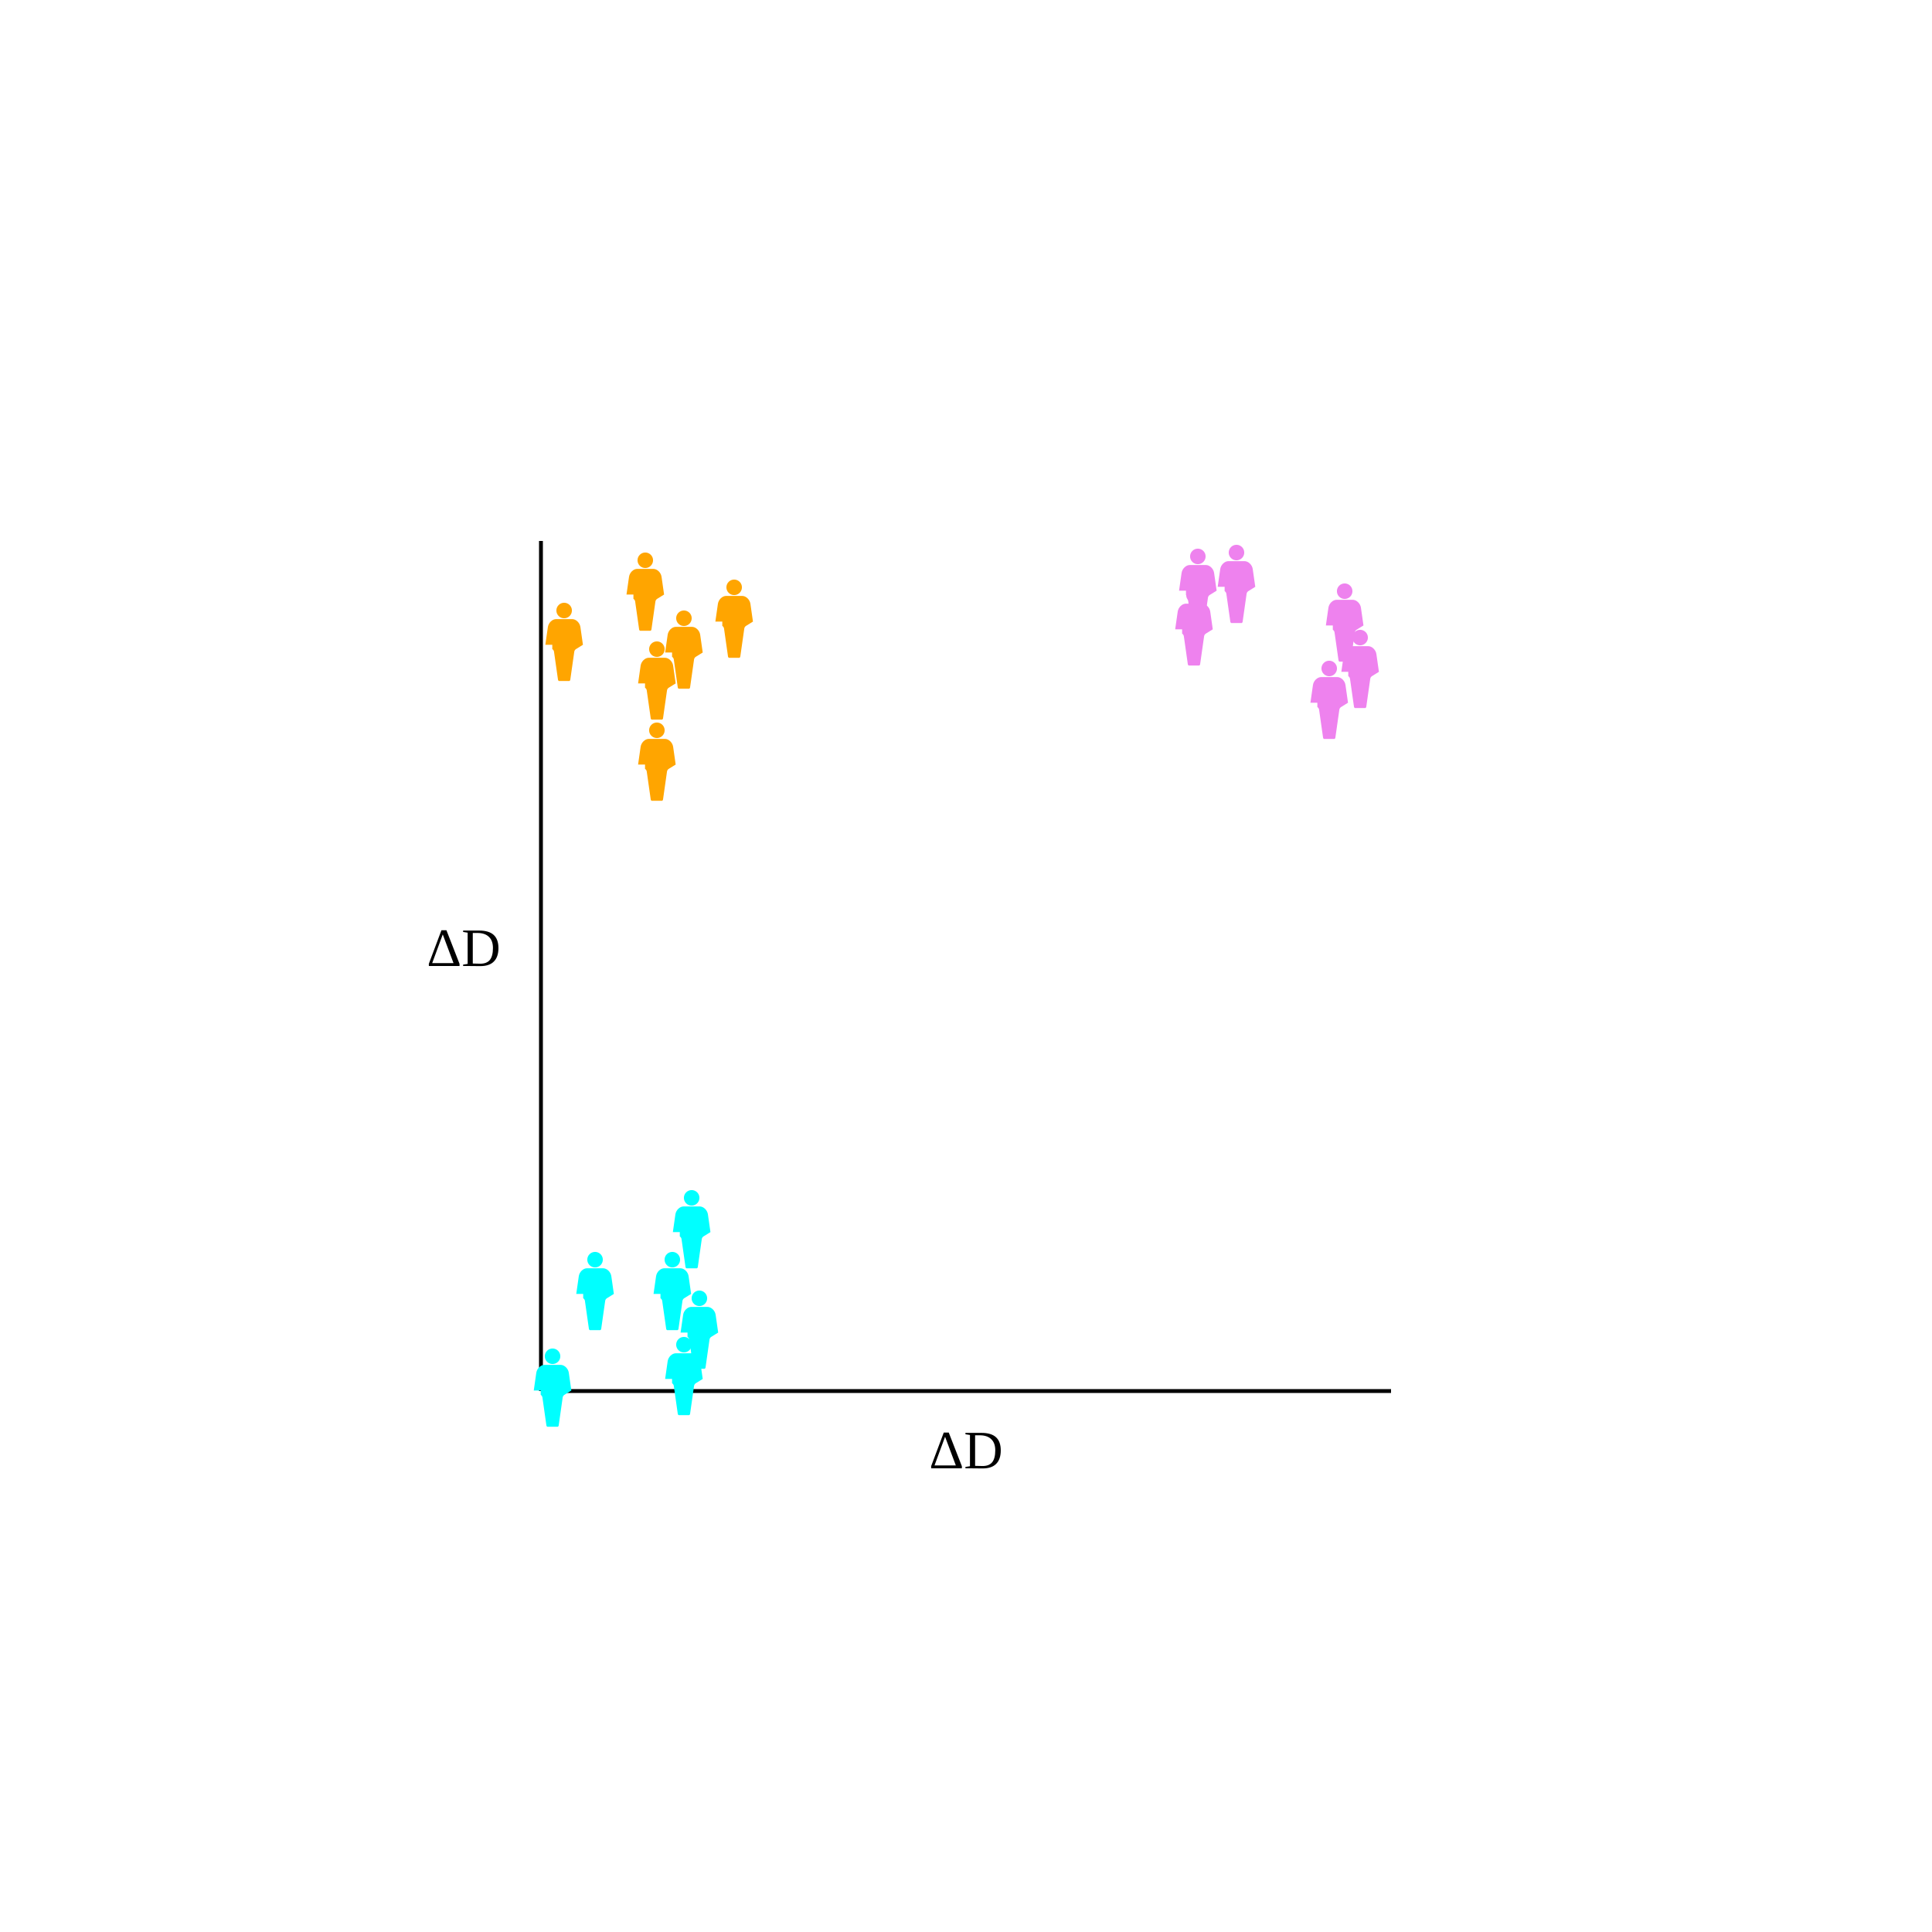
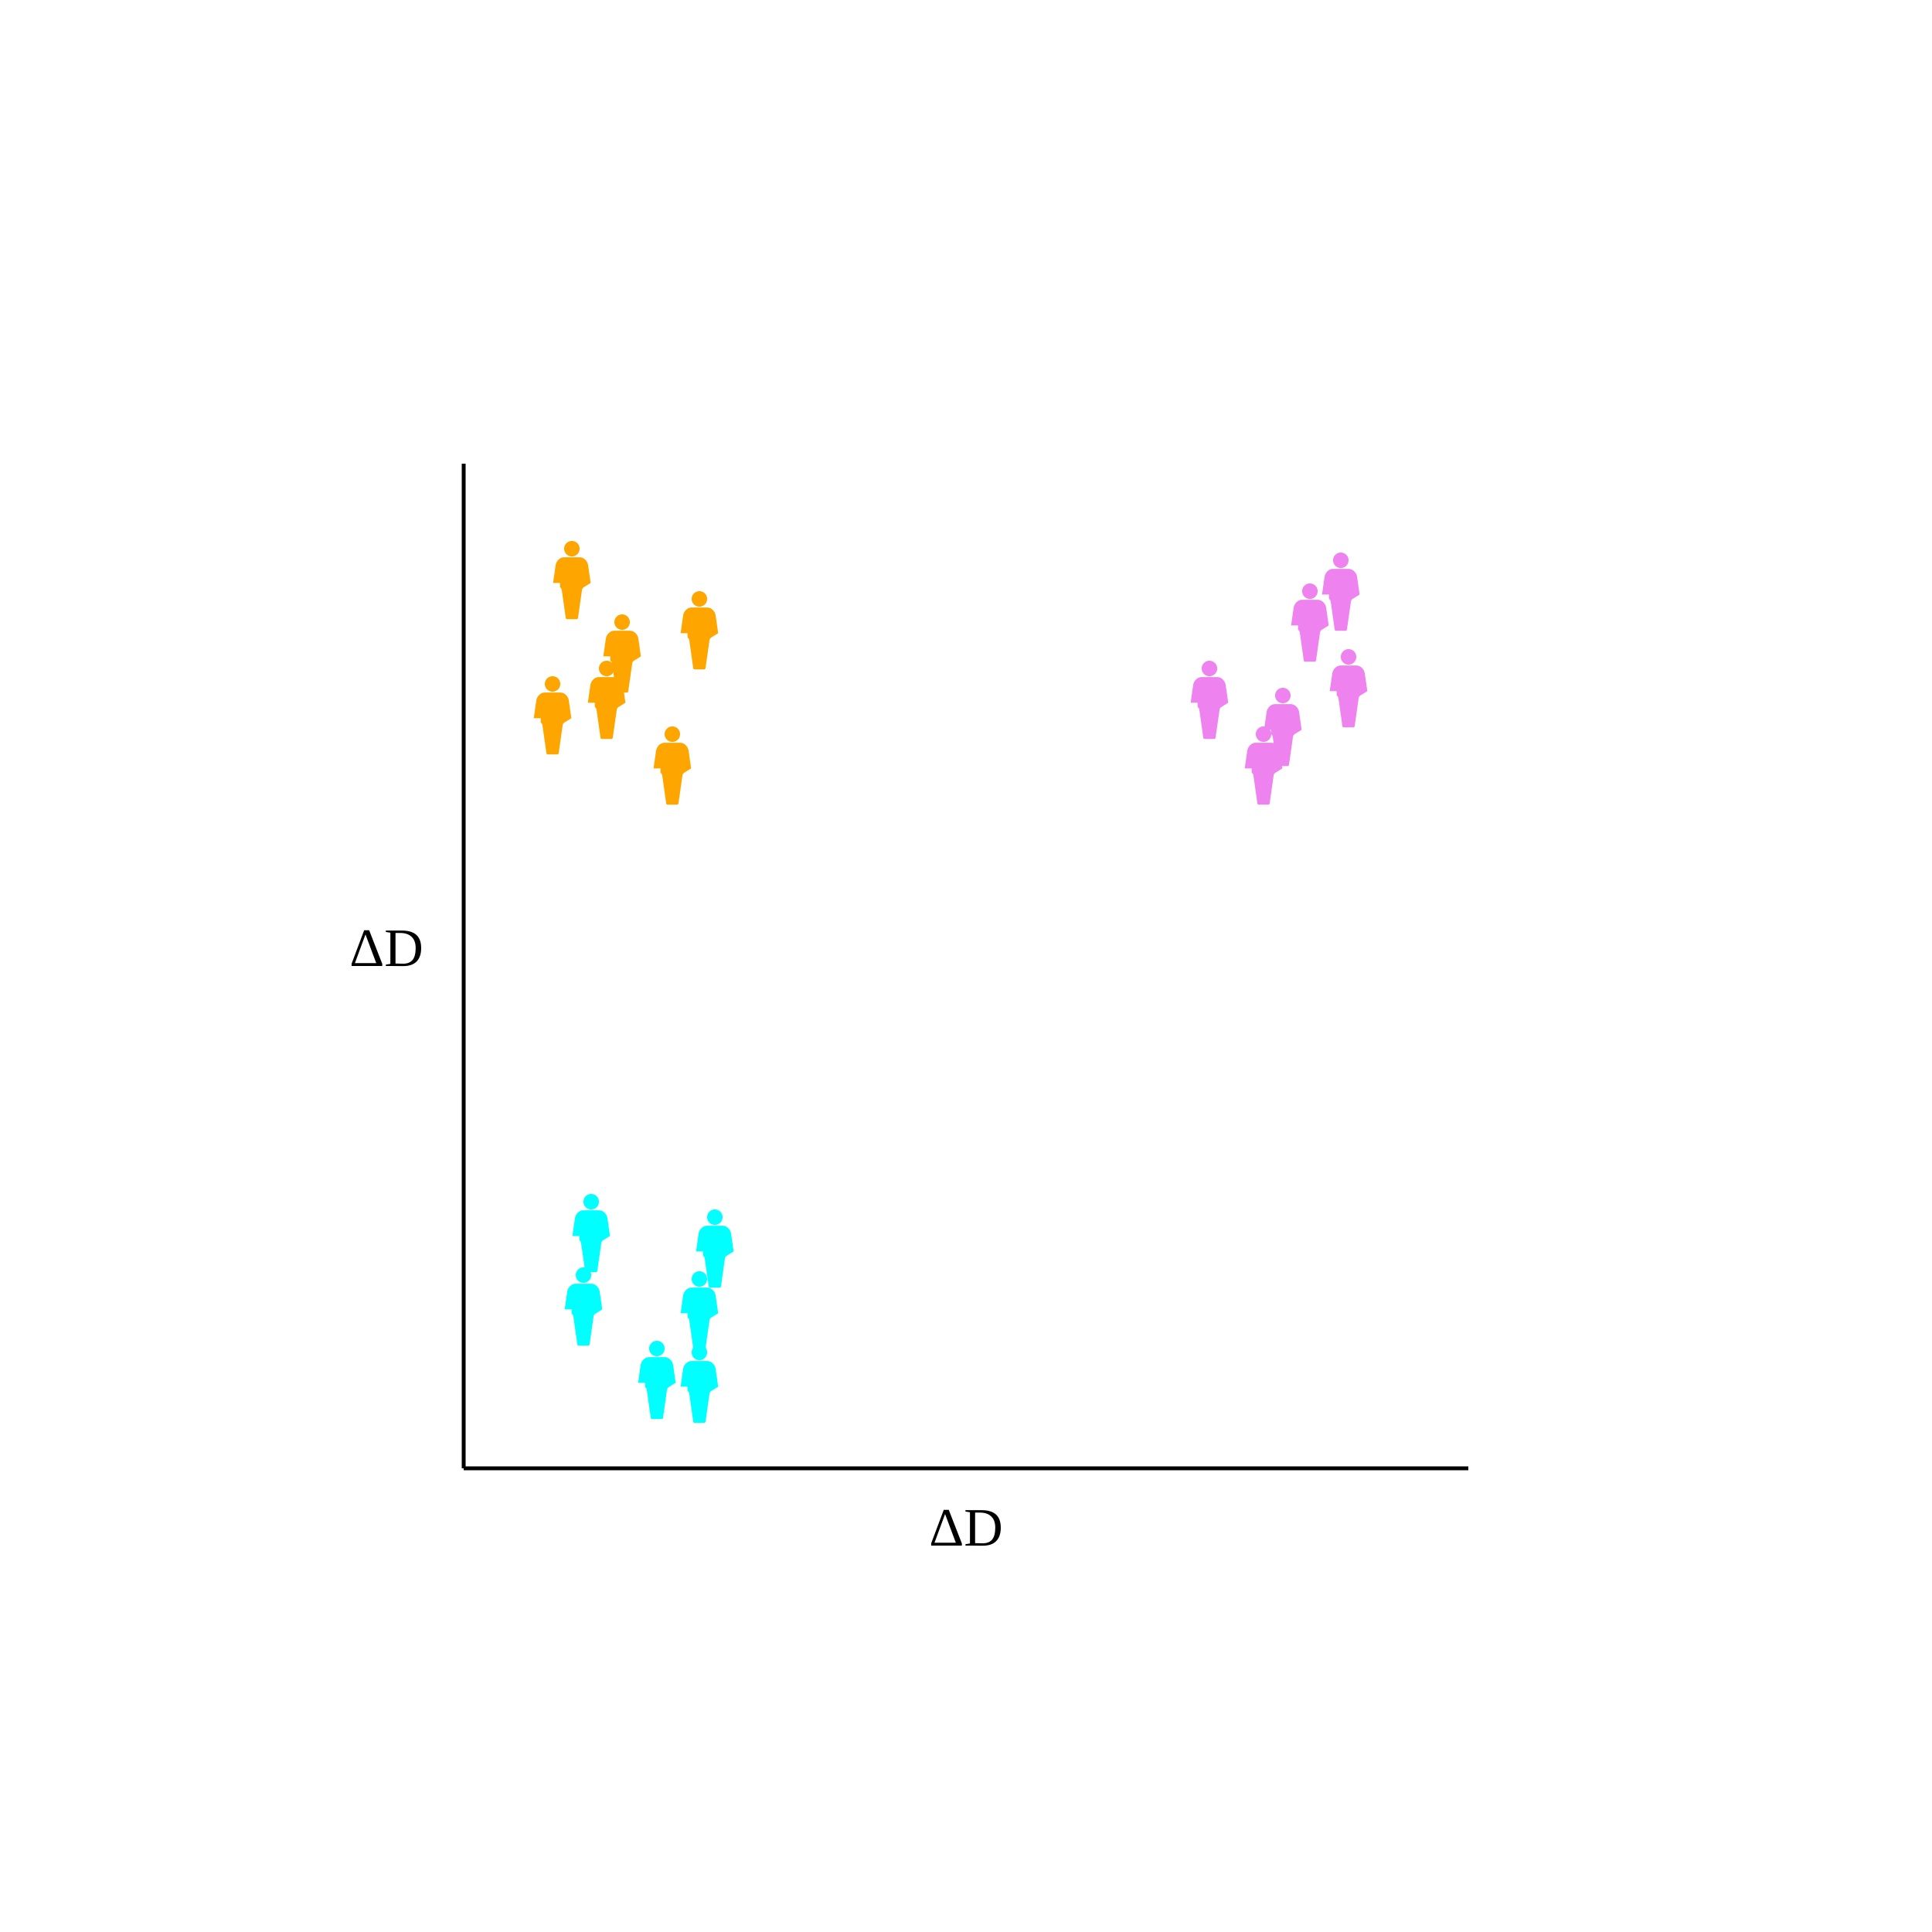
<svg xmlns="http://www.w3.org/2000/svg" baseProfile="full" height="500" version="1.1" width="500">
  <defs />
-   <line stroke="black" stroke-width="1" x1="140" x2="360" y1="360" y2="360" />
-   <line stroke="black" stroke-width="1" x1="140" x2="140" y1="360" y2="140" />
-   <text fill="black" font-size="14" text-anchor="middle" x="250.0" y="380">ΔD</text>
-   <text fill="black" font-size="14" text-anchor="middle" x="120" y="250.0">ΔD</text>
-   <g fill="orange" transform="translate(162.2963,153.0) scale(0.1)">
+   <line stroke="black" stroke-width="1" x1="120" x2="380" y1="380" y2="380" />
+   <line stroke="black" stroke-width="1" x1="120" x2="120" y1="380" y2="120" />
+   <text fill="black" font-size="14" text-anchor="middle" x="250.0" y="400">ΔD</text>
+   <text fill="black" font-size="14" text-anchor="middle" x="100" y="250.0">ΔD</text>
+   <g fill="orange" transform="translate(159.2963,183.0) scale(0.1)">
    <circle cx="147.037" cy="70.0" r="20.104" />
    <path d="M98.402,158.679 L104.963,112.661 C106.644,101.598 116.398,92.253 126.261,92.253 L167.816,92.253 C177.678,92.253 187.431,101.599 189.099,112.573 L195.672,158.678 L177.719,169.823 C175.284,171.335 173.645,173.846 173.241,176.681 L162.941,249.059 C162.936,249.096 162.93,249.134 162.925,249.171 C162.682,251.034 161.026,252.397 160.255,252.397 L133.818,252.397 C133.047,252.397 131.39,251.035 131.147,249.171 C131.142,249.134 131.136,249.096 131.131,249.059 L120.829,176.681 C120.426,173.845 118.786,171.334 116.352,169.823 V158.679 Z" />
  </g>
-   <g fill="violet" transform="translate(333.2963,146.0) scale(0.1)">
+   <g fill="violet" transform="translate(317.2963,173.0) scale(0.1)">
    <circle cx="147.037" cy="70.0" r="20.104" />
    <path d="M98.402,158.679 L104.963,112.661 C106.644,101.598 116.398,92.253 126.261,92.253 L167.816,92.253 C177.678,92.253 187.431,101.599 189.099,112.573 L195.672,158.678 L177.719,169.823 C175.284,171.335 173.645,173.846 173.241,176.681 L162.941,249.059 C162.936,249.096 162.93,249.134 162.925,249.171 C162.682,251.034 161.026,252.397 160.255,252.397 L133.818,252.397 C133.047,252.397 131.39,251.035 131.147,249.171 C131.142,249.134 131.136,249.096 131.131,249.059 L120.829,176.681 C120.426,173.845 118.786,171.334 116.352,169.823 V158.679 Z" />
  </g>
-   <g fill="cyan" transform="translate(162.2963,341.0) scale(0.1)">
+   <g fill="cyan" transform="translate(166.2963,343.0) scale(0.1)">
    <circle cx="147.037" cy="70.0" r="20.104" />
    <path d="M98.402,158.679 L104.963,112.661 C106.644,101.598 116.398,92.253 126.261,92.253 L167.816,92.253 C177.678,92.253 187.431,101.599 189.099,112.573 L195.672,158.678 L177.719,169.823 C175.284,171.335 173.645,173.846 173.241,176.681 L162.941,249.059 C162.936,249.096 162.93,249.134 162.925,249.171 C162.682,251.034 161.026,252.397 160.255,252.397 L133.818,252.397 C133.047,252.397 131.39,251.035 131.147,249.171 C131.142,249.134 131.136,249.096 131.131,249.059 L120.829,176.681 C120.426,173.845 118.786,171.334 116.352,169.823 V158.679 Z" />
  </g>
-   <g fill="orange" transform="translate(155.2963,161.0) scale(0.1)">
+   <g fill="orange" transform="translate(142.2963,166.0) scale(0.1)">
    <circle cx="147.037" cy="70.0" r="20.104" />
    <path d="M98.402,158.679 L104.963,112.661 C106.644,101.598 116.398,92.253 126.261,92.253 L167.816,92.253 C177.678,92.253 187.431,101.599 189.099,112.573 L195.672,158.678 L177.719,169.823 C175.284,171.335 173.645,173.846 173.241,176.681 L162.941,249.059 C162.936,249.096 162.93,249.134 162.925,249.171 C162.682,251.034 161.026,252.397 160.255,252.397 L133.818,252.397 C133.047,252.397 131.39,251.035 131.147,249.171 C131.142,249.134 131.136,249.096 131.131,249.059 L120.829,176.681 C120.426,173.845 118.786,171.334 116.352,169.823 V158.679 Z" />
  </g>
-   <g fill="violet" transform="translate(329.2963,166.0) scale(0.1)">
+   <g fill="violet" transform="translate(298.2963,166.0) scale(0.1)">
    <circle cx="147.037" cy="70.0" r="20.104" />
    <path d="M98.402,158.679 L104.963,112.661 C106.644,101.598 116.398,92.253 126.261,92.253 L167.816,92.253 C177.678,92.253 187.431,101.599 189.099,112.573 L195.672,158.678 L177.719,169.823 C175.284,171.335 173.645,173.846 173.241,176.681 L162.941,249.059 C162.936,249.096 162.93,249.134 162.925,249.171 C162.682,251.034 161.026,252.397 160.255,252.397 L133.818,252.397 C133.047,252.397 131.39,251.035 131.147,249.171 C131.142,249.134 131.136,249.096 131.131,249.059 L120.829,176.681 C120.426,173.845 118.786,171.334 116.352,169.823 V158.679 Z" />
  </g>
-   <g fill="cyan" transform="translate(139.2963,319.0) scale(0.1)">
+   <g fill="cyan" transform="translate(170.2963,308.0) scale(0.1)">
    <circle cx="147.037" cy="70.0" r="20.104" />
    <path d="M98.402,158.679 L104.963,112.661 C106.644,101.598 116.398,92.253 126.261,92.253 L167.816,92.253 C177.678,92.253 187.431,101.599 189.099,112.573 L195.672,158.678 L177.719,169.823 C175.284,171.335 173.645,173.846 173.241,176.681 L162.941,249.059 C162.936,249.096 162.93,249.134 162.925,249.171 C162.682,251.034 161.026,252.397 160.255,252.397 L133.818,252.397 C133.047,252.397 131.39,251.035 131.147,249.171 C131.142,249.134 131.136,249.096 131.131,249.059 L120.829,176.681 C120.426,173.845 118.786,171.334 116.352,169.823 V158.679 Z" />
  </g>
-   <g fill="orange" transform="translate(175.2963,145.0) scale(0.1)">
+   <g fill="orange" transform="translate(166.2963,148.0) scale(0.1)">
    <circle cx="147.037" cy="70.0" r="20.104" />
    <path d="M98.402,158.679 L104.963,112.661 C106.644,101.598 116.398,92.253 126.261,92.253 L167.816,92.253 C177.678,92.253 187.431,101.599 189.099,112.573 L195.672,158.678 L177.719,169.823 C175.284,171.335 173.645,173.846 173.241,176.681 L162.941,249.059 C162.936,249.096 162.93,249.134 162.925,249.171 C162.682,251.034 161.026,252.397 160.255,252.397 L133.818,252.397 C133.047,252.397 131.39,251.035 131.147,249.171 C131.142,249.134 131.136,249.096 131.131,249.059 L120.829,176.681 C120.426,173.845 118.786,171.334 116.352,169.823 V158.679 Z" />
  </g>
-   <g fill="violet" transform="translate(337.2963,158.0) scale(0.1)">
+   <g fill="violet" transform="translate(324.2963,146.0) scale(0.1)">
    <circle cx="147.037" cy="70.0" r="20.104" />
    <path d="M98.402,158.679 L104.963,112.661 C106.644,101.598 116.398,92.253 126.261,92.253 L167.816,92.253 C177.678,92.253 187.431,101.599 189.099,112.573 L195.672,158.678 L177.719,169.823 C175.284,171.335 173.645,173.846 173.241,176.681 L162.941,249.059 C162.936,249.096 162.93,249.134 162.925,249.171 C162.682,251.034 161.026,252.397 160.255,252.397 L133.818,252.397 C133.047,252.397 131.39,251.035 131.147,249.171 C131.142,249.134 131.136,249.096 131.131,249.059 L120.829,176.681 C120.426,173.845 118.786,171.334 116.352,169.823 V158.679 Z" />
  </g>
-   <g fill="cyan" transform="translate(159.2963,319.0) scale(0.1)">
+   <g fill="cyan" transform="translate(138.2963,304.0) scale(0.1)">
    <circle cx="147.037" cy="70.0" r="20.104" />
    <path d="M98.402,158.679 L104.963,112.661 C106.644,101.598 116.398,92.253 126.261,92.253 L167.816,92.253 C177.678,92.253 187.431,101.599 189.099,112.573 L195.672,158.678 L177.719,169.823 C175.284,171.335 173.645,173.846 173.241,176.681 L162.941,249.059 C162.936,249.096 162.93,249.134 162.925,249.171 C162.682,251.034 161.026,252.397 160.255,252.397 L133.818,252.397 C133.047,252.397 131.39,251.035 131.147,249.171 C131.142,249.134 131.136,249.096 131.131,249.059 L120.829,176.681 C120.426,173.845 118.786,171.334 116.352,169.823 V158.679 Z" />
  </g>
-   <g fill="orange" transform="translate(131.2963,151.0) scale(0.1)">
+   <g fill="orange" transform="translate(133.2963,135.0) scale(0.1)">
    <circle cx="147.037" cy="70.0" r="20.104" />
    <path d="M98.402,158.679 L104.963,112.661 C106.644,101.598 116.398,92.253 126.261,92.253 L167.816,92.253 C177.678,92.253 187.431,101.599 189.099,112.573 L195.672,158.678 L177.719,169.823 C175.284,171.335 173.645,173.846 173.241,176.681 L162.941,249.059 C162.936,249.096 162.93,249.134 162.925,249.171 C162.682,251.034 161.026,252.397 160.255,252.397 L133.818,252.397 C133.047,252.397 131.39,251.035 131.147,249.171 C131.142,249.134 131.136,249.096 131.131,249.059 L120.829,176.681 C120.426,173.845 118.786,171.334 116.352,169.823 V158.679 Z" />
  </g>
-   <g fill="violet" transform="translate(295.2963,137.0) scale(0.1)">
+   <g fill="violet" transform="translate(312.2963,183.0) scale(0.1)">
    <circle cx="147.037" cy="70.0" r="20.104" />
    <path d="M98.402,158.679 L104.963,112.661 C106.644,101.598 116.398,92.253 126.261,92.253 L167.816,92.253 C177.678,92.253 187.431,101.599 189.099,112.573 L195.672,158.678 L177.719,169.823 C175.284,171.335 173.645,173.846 173.241,176.681 L162.941,249.059 C162.936,249.096 162.93,249.134 162.925,249.171 C162.682,251.034 161.026,252.397 160.255,252.397 L133.818,252.397 C133.047,252.397 131.39,251.035 131.147,249.171 C131.142,249.134 131.136,249.096 131.131,249.059 L120.829,176.681 C120.426,173.845 118.786,171.334 116.352,169.823 V158.679 Z" />
  </g>
-   <g fill="cyan" transform="translate(164.2963,303.0) scale(0.1)">
+   <g fill="cyan" transform="translate(136.2963,323.0) scale(0.1)">
    <circle cx="147.037" cy="70.0" r="20.104" />
    <path d="M98.402,158.679 L104.963,112.661 C106.644,101.598 116.398,92.253 126.261,92.253 L167.816,92.253 C177.678,92.253 187.431,101.599 189.099,112.573 L195.672,158.678 L177.719,169.823 C175.284,171.335 173.645,173.846 173.241,176.681 L162.941,249.059 C162.936,249.096 162.93,249.134 162.925,249.171 C162.682,251.034 161.026,252.397 160.255,252.397 L133.818,252.397 C133.047,252.397 131.39,251.035 131.147,249.171 C131.142,249.134 131.136,249.096 131.131,249.059 L120.829,176.681 C120.426,173.845 118.786,171.334 116.352,169.823 V158.679 Z" />
  </g>
-   <g fill="orange" transform="translate(152.2963,138.0) scale(0.1)">
+   <g fill="orange" transform="translate(146.2963,154.0) scale(0.1)">
    <circle cx="147.037" cy="70.0" r="20.104" />
    <path d="M98.402,158.679 L104.963,112.661 C106.644,101.598 116.398,92.253 126.261,92.253 L167.816,92.253 C177.678,92.253 187.431,101.599 189.099,112.573 L195.672,158.678 L177.719,169.823 C175.284,171.335 173.645,173.846 173.241,176.681 L162.941,249.059 C162.936,249.096 162.93,249.134 162.925,249.171 C162.682,251.034 161.026,252.397 160.255,252.397 L133.818,252.397 C133.047,252.397 131.39,251.035 131.147,249.171 C131.142,249.134 131.136,249.096 131.131,249.059 L120.829,176.681 C120.426,173.845 118.786,171.334 116.352,169.823 V158.679 Z" />
  </g>
-   <g fill="violet" transform="translate(294.2963,147.0) scale(0.1)">
+   <g fill="violet" transform="translate(332.2963,138.0) scale(0.1)">
    <circle cx="147.037" cy="70.0" r="20.104" />
    <path d="M98.402,158.679 L104.963,112.661 C106.644,101.598 116.398,92.253 126.261,92.253 L167.816,92.253 C177.678,92.253 187.431,101.599 189.099,112.573 L195.672,158.678 L177.719,169.823 C175.284,171.335 173.645,173.846 173.241,176.681 L162.941,249.059 C162.936,249.096 162.93,249.134 162.925,249.171 C162.682,251.034 161.026,252.397 160.255,252.397 L133.818,252.397 C133.047,252.397 131.39,251.035 131.147,249.171 C131.142,249.134 131.136,249.096 131.131,249.059 L120.829,176.681 C120.426,173.845 118.786,171.334 116.352,169.823 V158.679 Z" />
  </g>
-   <g fill="cyan" transform="translate(166.2963,329.0) scale(0.1)">
+   <g fill="cyan" transform="translate(155.2963,342.0) scale(0.1)">
    <circle cx="147.037" cy="70.0" r="20.104" />
    <path d="M98.402,158.679 L104.963,112.661 C106.644,101.598 116.398,92.253 126.261,92.253 L167.816,92.253 C177.678,92.253 187.431,101.599 189.099,112.573 L195.672,158.678 L177.719,169.823 C175.284,171.335 173.645,173.846 173.241,176.681 L162.941,249.059 C162.936,249.096 162.93,249.134 162.925,249.171 C162.682,251.034 161.026,252.397 160.255,252.397 L133.818,252.397 C133.047,252.397 131.39,251.035 131.147,249.171 C131.142,249.134 131.136,249.096 131.131,249.059 L120.829,176.681 C120.426,173.845 118.786,171.334 116.352,169.823 V158.679 Z" />
  </g>
-   <g fill="orange" transform="translate(155.2963,182.0) scale(0.1)">
+   <g fill="orange" transform="translate(128.2963,170.0) scale(0.1)">
    <circle cx="147.037" cy="70.0" r="20.104" />
    <path d="M98.402,158.679 L104.963,112.661 C106.644,101.598 116.398,92.253 126.261,92.253 L167.816,92.253 C177.678,92.253 187.431,101.599 189.099,112.573 L195.672,158.678 L177.719,169.823 C175.284,171.335 173.645,173.846 173.241,176.681 L162.941,249.059 C162.936,249.096 162.93,249.134 162.925,249.171 C162.682,251.034 161.026,252.397 160.255,252.397 L133.818,252.397 C133.047,252.397 131.39,251.035 131.147,249.171 C131.142,249.134 131.136,249.096 131.131,249.059 L120.829,176.681 C120.426,173.845 118.786,171.334 116.352,169.823 V158.679 Z" />
  </g>
-   <g fill="violet" transform="translate(305.2963,136.0) scale(0.1)">
+   <g fill="violet" transform="translate(334.2963,163.0) scale(0.1)">
    <circle cx="147.037" cy="70.0" r="20.104" />
    <path d="M98.402,158.679 L104.963,112.661 C106.644,101.598 116.398,92.253 126.261,92.253 L167.816,92.253 C177.678,92.253 187.431,101.599 189.099,112.573 L195.672,158.678 L177.719,169.823 C175.284,171.335 173.645,173.846 173.241,176.681 L162.941,249.059 C162.936,249.096 162.93,249.134 162.925,249.171 C162.682,251.034 161.026,252.397 160.255,252.397 L133.818,252.397 C133.047,252.397 131.39,251.035 131.147,249.171 C131.142,249.134 131.136,249.096 131.131,249.059 L120.829,176.681 C120.426,173.845 118.786,171.334 116.352,169.823 V158.679 Z" />
  </g>
-   <g fill="cyan" transform="translate(128.2963,344.0) scale(0.1)">
+   <g fill="cyan" transform="translate(166.2963,324.0) scale(0.1)">
    <circle cx="147.037" cy="70.0" r="20.104" />
    <path d="M98.402,158.679 L104.963,112.661 C106.644,101.598 116.398,92.253 126.261,92.253 L167.816,92.253 C177.678,92.253 187.431,101.599 189.099,112.573 L195.672,158.678 L177.719,169.823 C175.284,171.335 173.645,173.846 173.241,176.681 L162.941,249.059 C162.936,249.096 162.93,249.134 162.925,249.171 C162.682,251.034 161.026,252.397 160.255,252.397 L133.818,252.397 C133.047,252.397 131.39,251.035 131.147,249.171 C131.142,249.134 131.136,249.096 131.131,249.059 L120.829,176.681 C120.426,173.845 118.786,171.334 116.352,169.823 V158.679 Z" />
  </g>
</svg>
